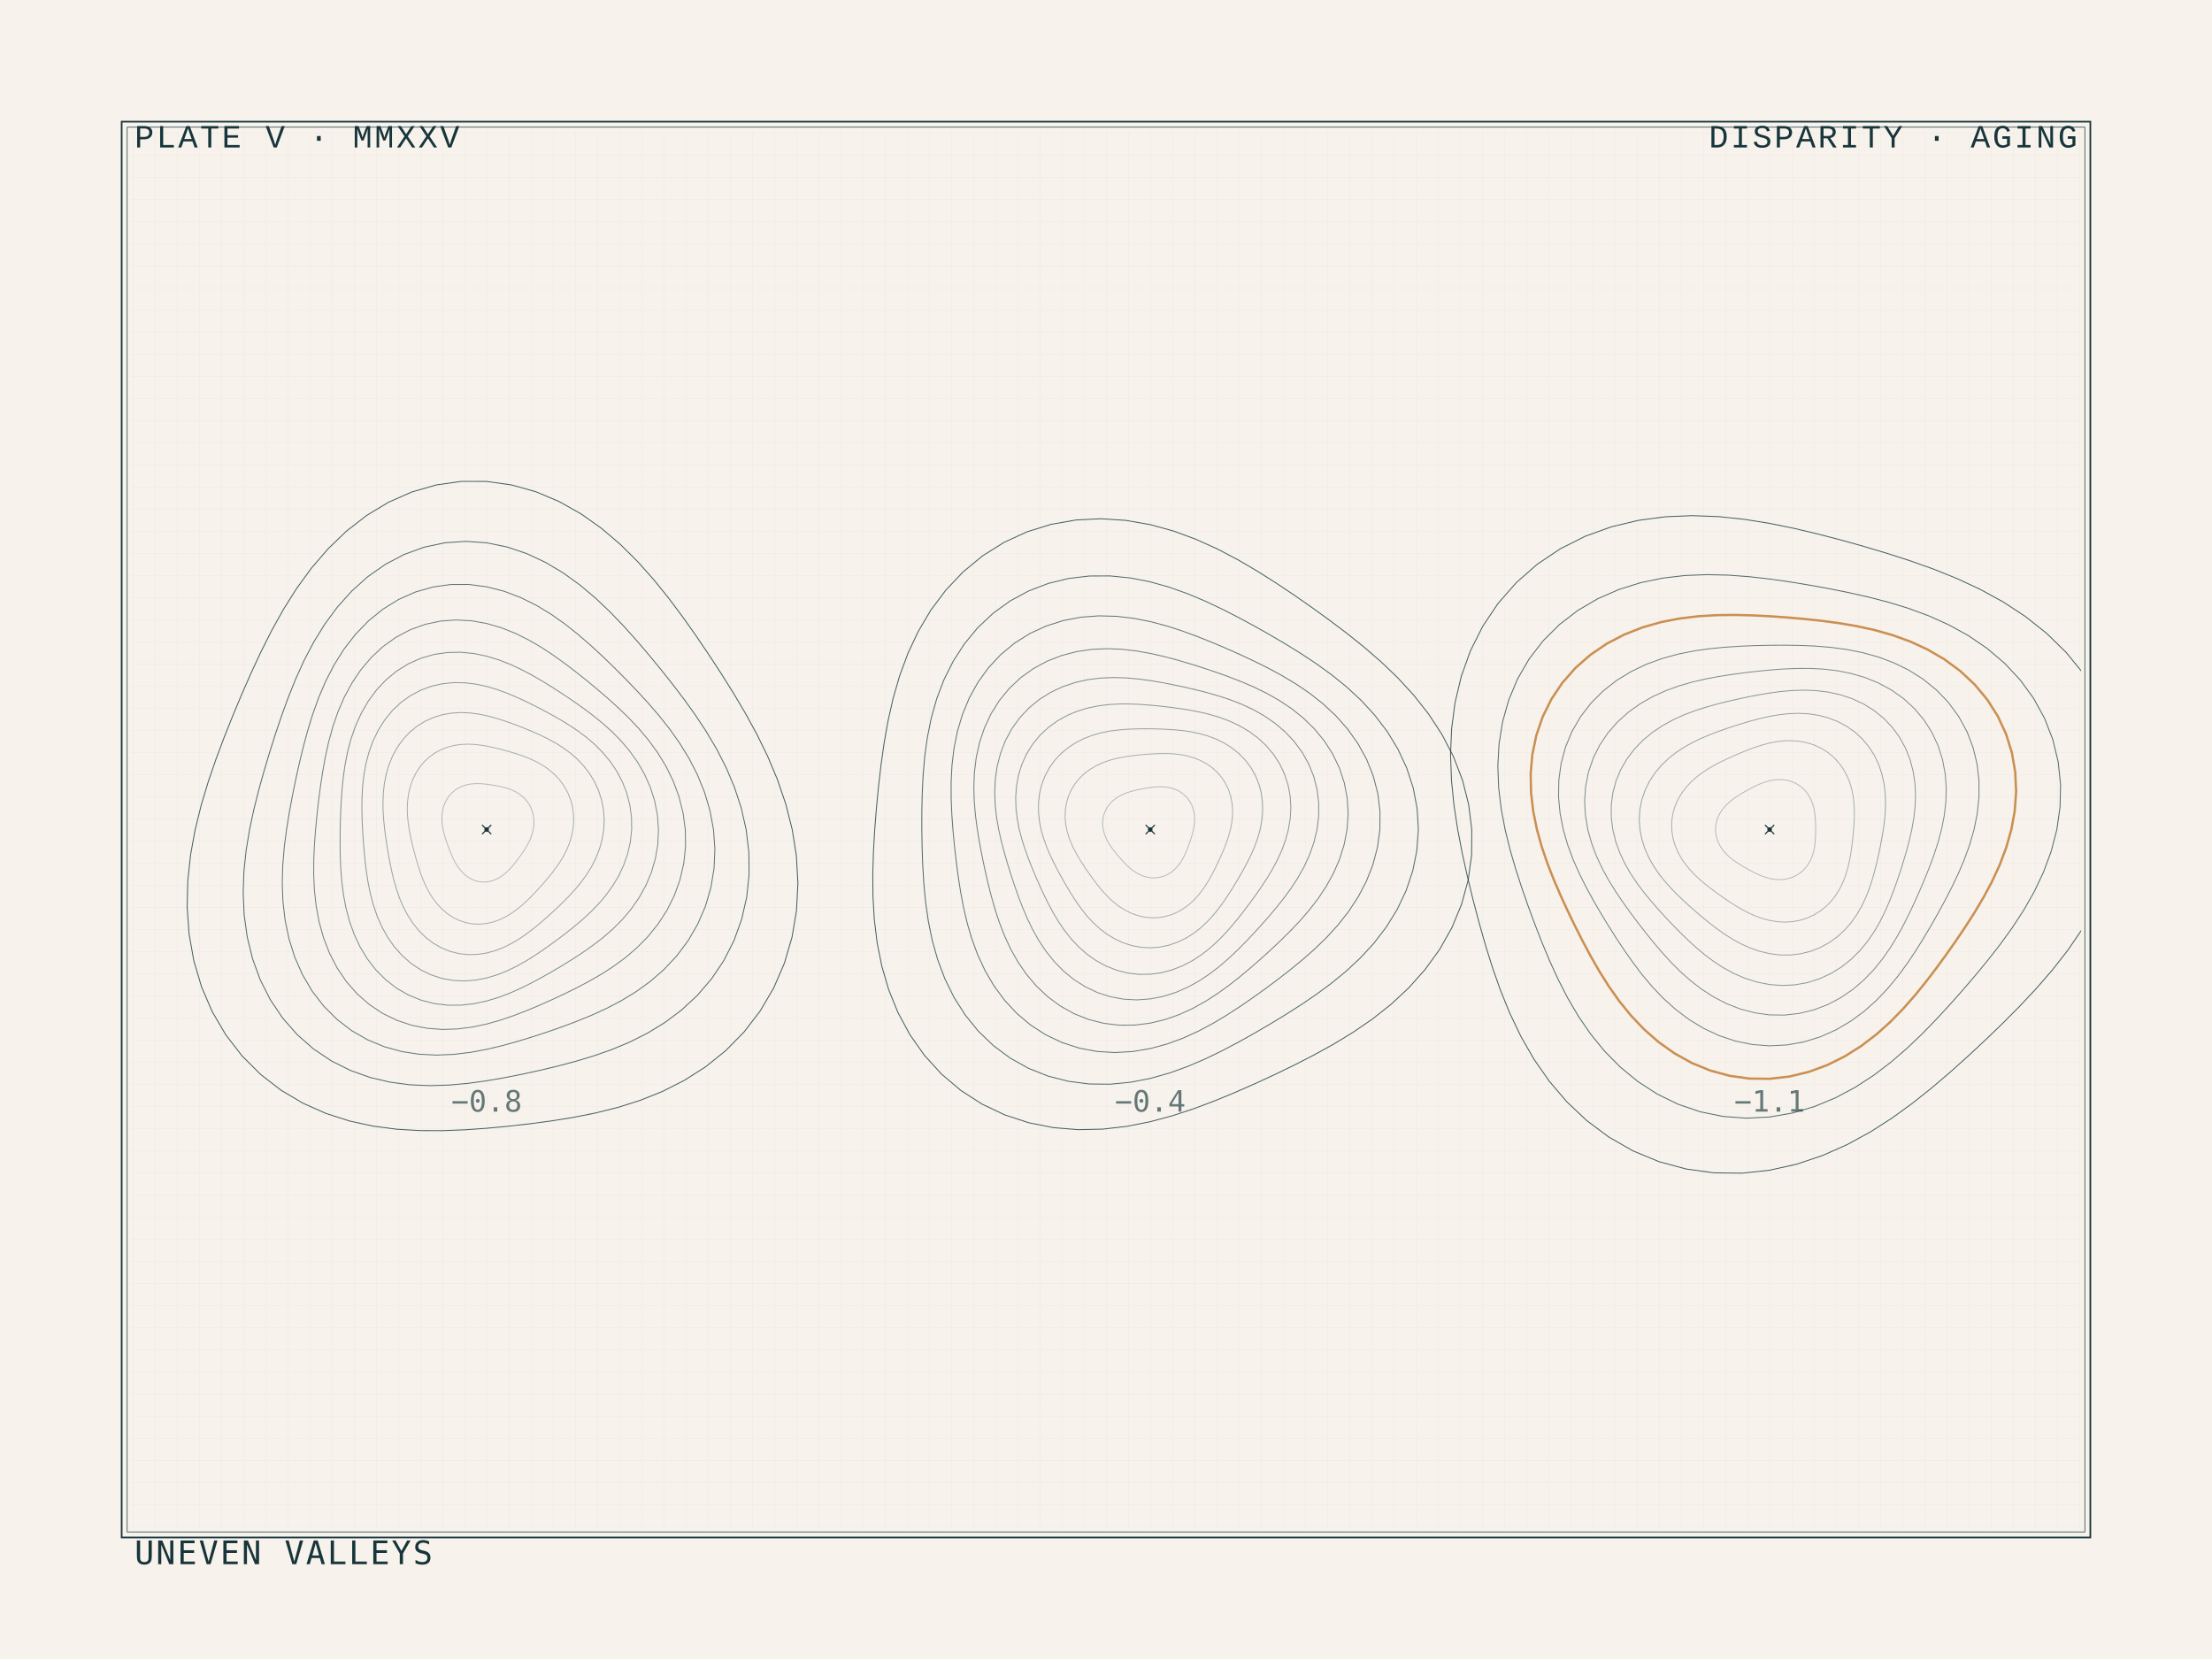
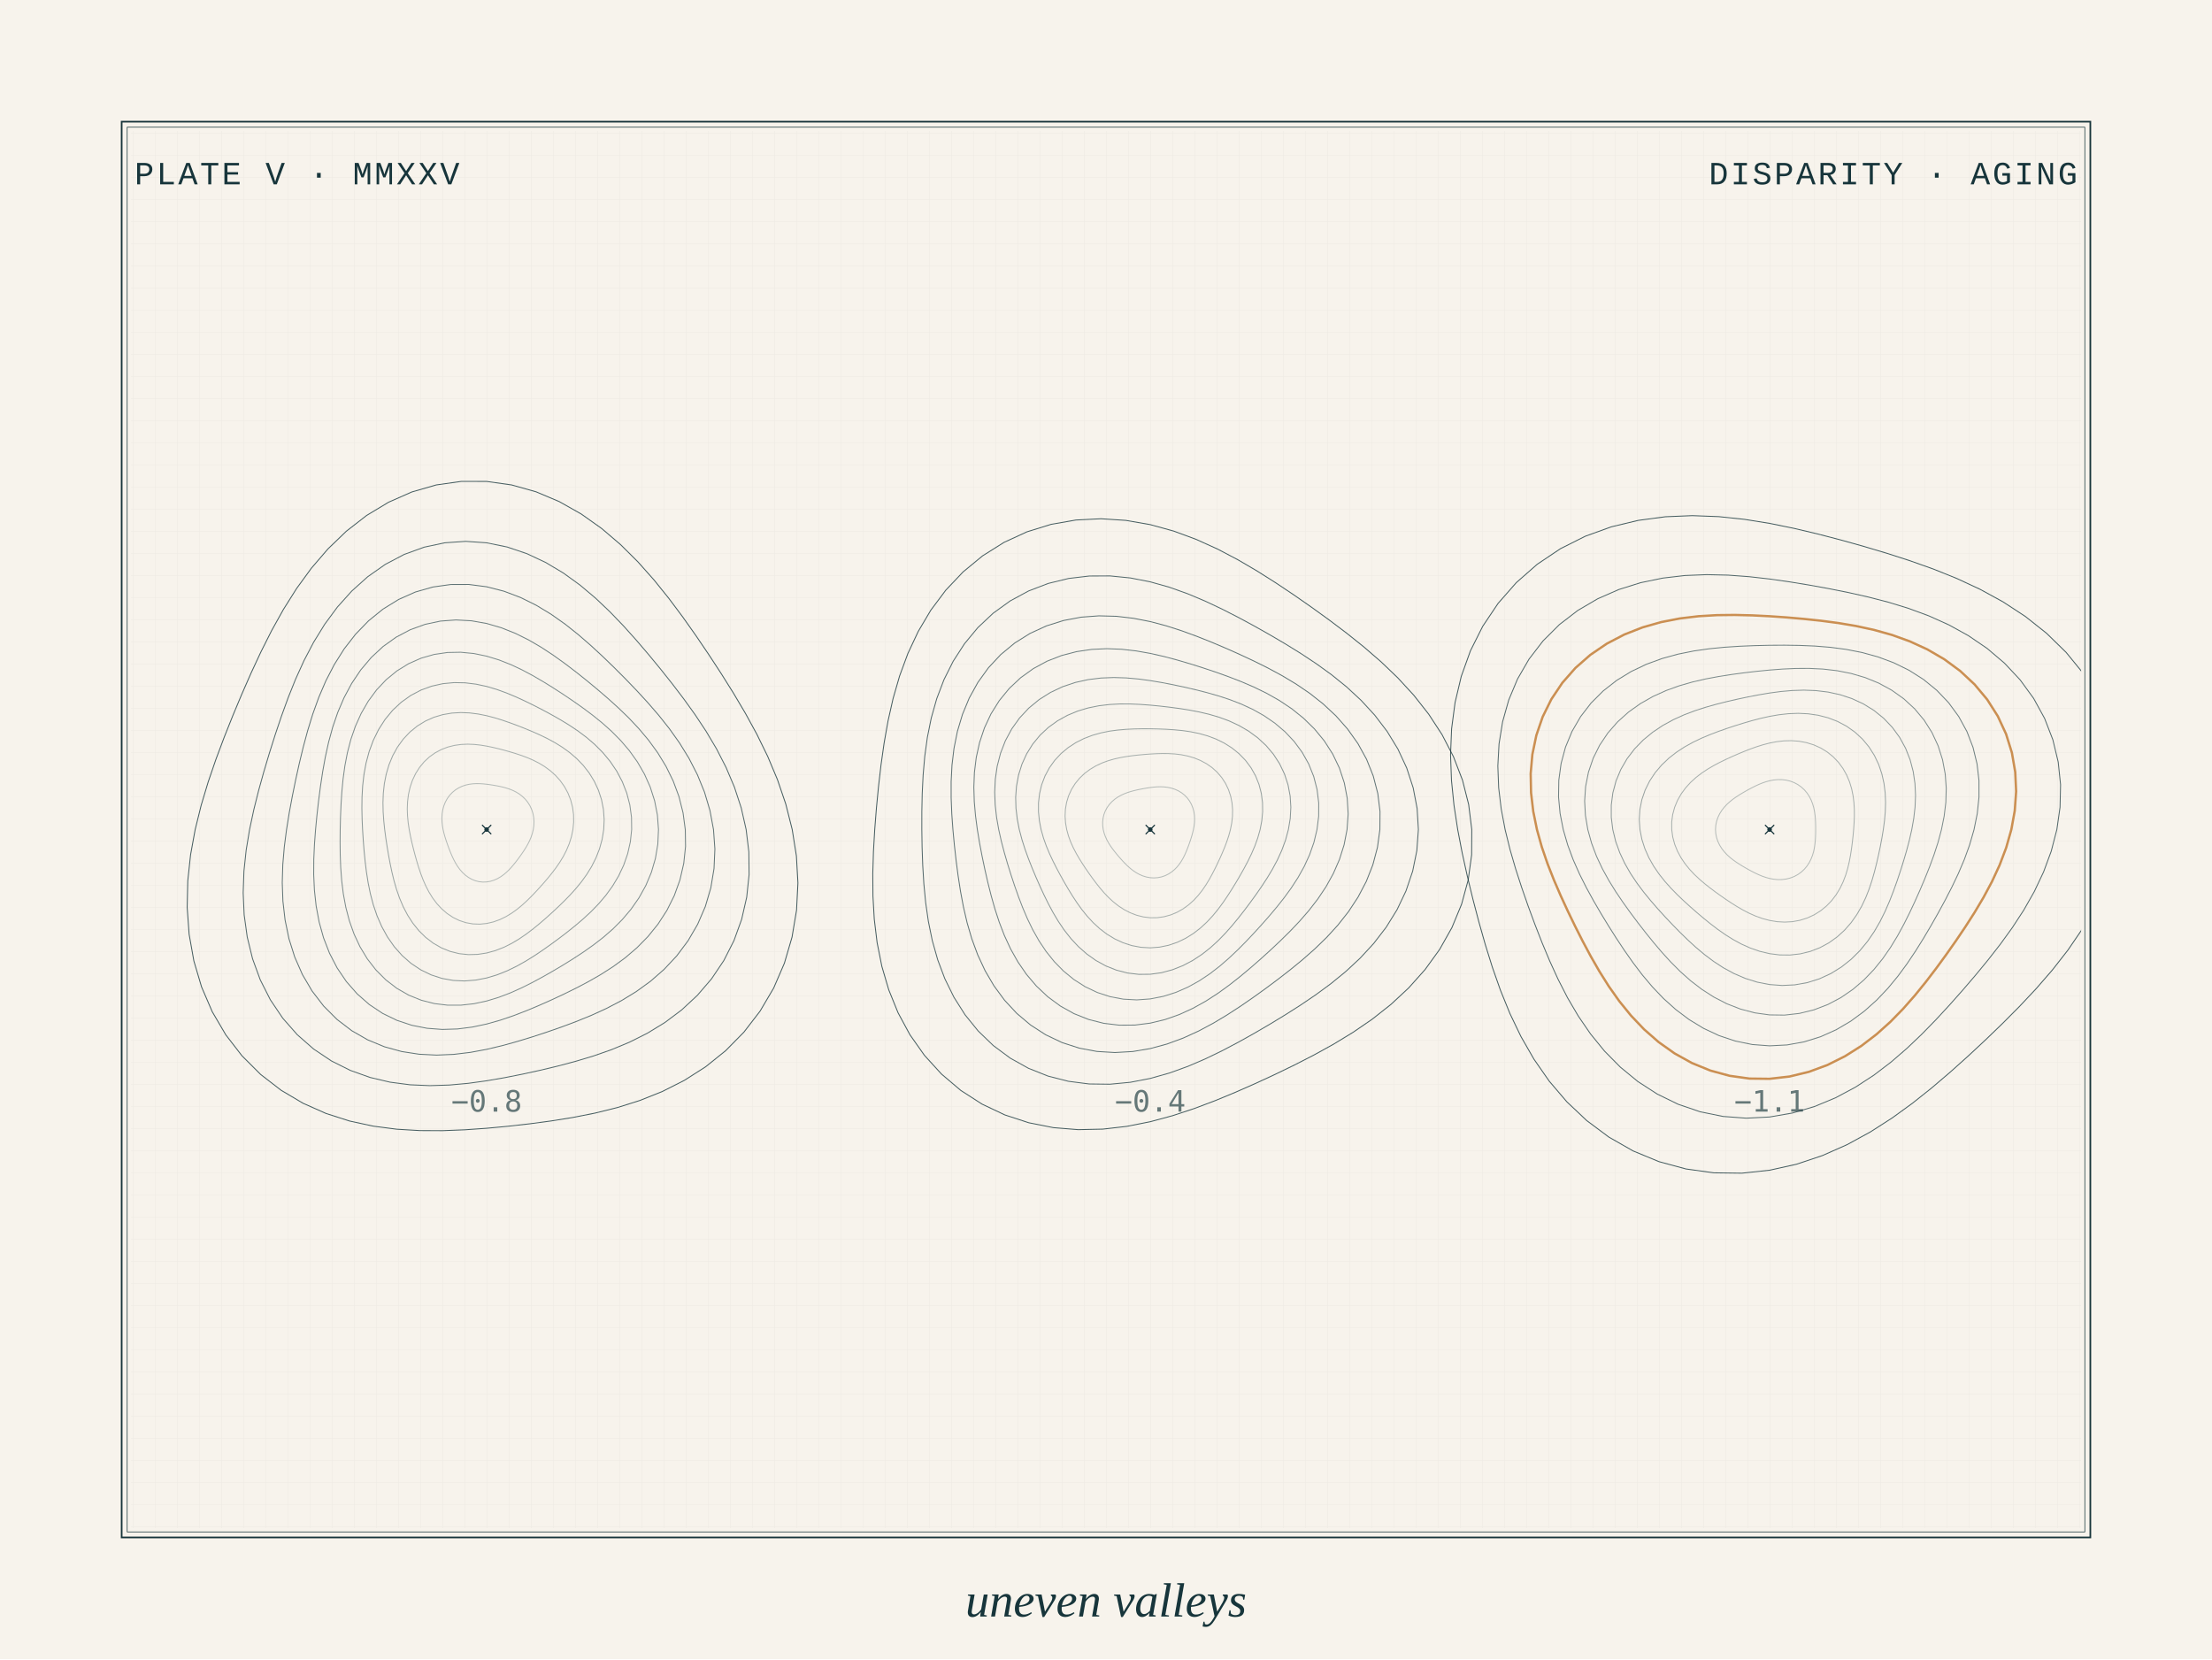
<svg xmlns="http://www.w3.org/2000/svg" viewBox="0 0 2400 1800" preserveAspectRatio="xMidYMid meet" style="background:#f7f3ec">
  <defs>
    <pattern id="ap-grid-p4" width="24" height="24" patternUnits="userSpaceOnUse">
      <path d="M24 0H0v24" fill="none" stroke="#17353b" stroke-width="0.63" opacity="0.07" />
    </pattern>
    <clipPath id="ap-clip-p4">
      <rect x="142" y="142" width="2116" height="1516" />
    </clipPath>
  </defs>
  <rect x="0" y="0" width="2400" height="1800" fill="#f7f3ec" />
  <rect x="132" y="132" width="2136" height="1536" fill="none" stroke="#17353b" stroke-width="1.8" />
  <rect x="138" y="138" width="2124" height="1524" fill="none" stroke="#17353b" stroke-width="0.72" />
  <rect x="142" y="142" width="2116" height="1516" fill="url(#ap-grid-p4)" />
  <g clip-path="url(#ap-clip-p4)">
    <polygon points="859.551,900 864.079,928.654 865.744,957.951 864.238,987.451 859.368,1016.64 851.075,1044.974 839.443,1071.912 824.693,1096.965 807.167,1119.729 787.297,1139.916 765.576,1157.373 742.512,1172.091 718.595,1184.193 694.26,1193.921 669.853,1201.602 645.616,1207.613 621.678,1212.337 598.056,1216.122 574.674,1219.245 551.384,1221.876 528,1224.067 504.336,1225.738 480.238,1226.684 455.622,1226.6 430.493,1225.102 404.969,1221.774 379.28,1216.203 353.763,1208.023 328.843,1196.958 305.008,1182.848 282.767,1165.669 262.618,1145.546 245.004,1122.743 230.282,1097.645 218.692,1070.734 210.34,1042.544 205.193,1013.627 203.085,984.506 203.733,955.639 206.767,927.388 211.764,900 218.289,873.594 225.933,848.17 234.35,823.626 243.286,799.782 252.598,776.418 262.261,753.316 272.365,730.292 283.097,707.24 294.717,684.154 307.521,661.148 321.808,638.462 337.836,616.45 355.792,595.565 375.764,576.322 397.719,559.263 421.501,544.915 446.833,533.744 473.338,526.116 500.559,522.271 528,522.299 555.161,526.132 581.575,533.555 606.845,544.221 630.67,557.681 652.866,573.424 673.369,590.922 692.23,609.667 709.603,629.216 725.712,649.219 740.821,669.444 755.199,689.784 769.074,710.253 782.611,730.972 795.874,752.137 808.817,773.989 821.275,796.768 832.974,820.681 843.545,845.858 852.557,872.328" fill="none" stroke="#17353b" stroke-width="0.99" opacity="0.789" />
    <polygon points="809.552,900 812.488,924.256 812.751,948.858 810.17,973.388 804.686,997.393 796.362,1020.422 785.371,1042.065 771.992,1061.978 756.579,1079.912 739.538,1095.726 721.292,1109.399 702.248,1121.02 682.768,1130.771 663.143,1138.911 643.578,1145.737 624.182,1151.553 604.971,1156.634 585.884,1161.197 566.797,1165.371 547.556,1169.186 528,1172.563 507.999,1175.322 487.474,1177.193 466.426,1177.846 444.945,1176.92 423.214,1174.057 401.509,1168.939 380.18,1161.322 359.627,1151.057 340.276,1138.113 322.54,1122.582 306.793,1104.673 293.337,1084.7 282.38,1063.059 274.021,1040.193 268.243,1016.561 264.918,992.604 263.825,968.708 264.666,945.184 267.103,922.244 270.785,900 275.382,878.462 280.617,857.553 286.289,837.135 292.289,817.031 298.606,797.064 305.327,777.087 312.618,757.015 320.708,736.843 329.857,716.667 340.326,696.687 352.347,677.198 366.089,658.577 381.638,641.256 398.983,625.689 418.005,612.318 438.483,601.537 460.112,593.659 482.516,588.893 505.285,587.321 528,588.899 550.27,593.457 571.756,600.715 592.199,610.309 611.433,621.823 629.391,634.822 646.104,648.891 661.685,663.667 676.307,678.863 690.177,694.292 703.505,709.869 716.474,725.614 729.208,741.631 741.754,758.095 754.066,775.215 765.998,793.203 777.316,812.242 787.705,832.454 796.8,853.878 804.209,876.45" fill="none" stroke="#17353b" stroke-width="0.99" opacity="0.728" />
    <polygon points="774.14,900 775.662,921.116 774.712,942.332 771.231,963.261 765.265,983.516 756.957,1002.74 746.539,1020.63 734.312,1036.964 720.622,1051.61 705.83,1064.538 690.285,1075.809 674.299,1085.569 658.124,1094.025 641.935,1101.419 625.829,1108 609.82,1113.993 593.855,1119.571 577.826,1124.837 561.598,1129.805 545.028,1134.398 528,1138.448 510.44,1141.717 492.341,1143.907 473.772,1144.697 454.887,1143.769 435.916,1140.836 417.154,1135.676 398.944,1128.151 381.648,1118.222 365.626,1105.959 351.2,1091.533 338.636,1075.21 328.12,1057.323 319.746,1038.253 313.507,1018.397 309.307,998.134 306.963,977.804 306.234,957.678 306.836,937.948 308.479,918.716 310.89,900 313.84,881.741 317.166,863.824 320.781,846.105 324.688,828.435 328.97,810.689 333.781,792.794 339.327,774.746 345.845,756.628 353.572,738.61 362.718,720.945 373.443,703.956 385.832,688.017 399.888,673.518 415.518,660.845 432.542,650.34 450.703,642.28 469.683,636.85 489.13,634.13 508.682,634.091 528,636.595 546.786,641.41 564.809,648.232 581.916,656.71 598.039,666.478 613.194,677.184 627.465,688.522 640.991,700.251 653.939,712.214 666.482,724.347 678.767,736.669 690.894,749.282 702.897,762.341 714.731,776.036 726.266,790.56 737.294,806.083 747.54,822.723 756.683,840.523 764.382,859.441 770.3,879.341" fill="none" stroke="#17353b" stroke-width="0.99" opacity="0.667" />
    <polygon points="743.524,900 743.801,918.399 741.868,936.696 737.757,954.555 731.586,971.662 723.552,987.75 713.909,1002.619 702.955,1016.147 690.998,1028.294 678.342,1039.104 665.253,1048.691 651.951,1057.222 638.587,1064.895 625.245,1071.914 611.938,1078.465 598.616,1084.688 585.184,1090.662 571.522,1096.391 557.503,1101.8 543.019,1106.737 528,1110.984 512.433,1114.278 496.372,1116.329 479.943,1116.853 463.338,1115.593 446.81,1112.345 430.651,1106.98 415.175,1099.457 400.692,1089.826 387.487,1078.23 375.792,1064.892 365.775,1050.1 357.524,1034.18 351.044,1017.475 346.26,1000.318 343.023,983.005 341.134,965.776 340.359,948.803 340.454,932.18 341.193,915.927 342.386,900 343.899,884.304 345.668,868.715 347.702,853.107 350.081,837.373 352.949,821.449 356.493,805.331 360.929,789.087 366.471,772.863 373.314,756.876 381.606,741.406 391.433,726.775 402.804,713.323 415.651,701.386 429.825,691.264 445.107,683.201 461.226,677.365 477.879,673.832 494.752,672.584 511.546,673.511 528,676.418 543.906,681.051 559.124,687.114 573.587,694.294 587.297,702.296 600.318,710.858 612.763,719.779 624.769,728.928 636.475,738.255 648.005,747.783 659.439,757.608 670.802,767.872 682.051,778.748 693.071,790.415 703.676,803.029 713.626,816.704 722.639,831.488 730.413,847.355 736.653,864.199 741.095,881.832" fill="none" stroke="#17353b" stroke-width="0.99" opacity="0.606" />
    <polygon points="714.455,900 713.728,915.835 711.114,931.419 706.71,946.48 700.679,960.782 693.237,974.147 684.636,986.461 675.139,997.681 665.005,1007.835 654.462,1017.01 643.699,1025.341 632.845,1032.988 621.971,1040.118 611.085,1046.882 600.145,1053.392 589.065,1059.71 577.737,1065.832 566.048,1071.687 553.898,1077.137 541.221,1081.988 528,1086.007 514.274,1088.937 500.145,1090.524 485.774,1090.541 471.373,1088.804 457.191,1085.193 443.498,1079.666 430.56,1072.259 418.623,1063.089 407.894,1052.345 398.521,1040.268 390.588,1027.141 384.106,1013.257 379.017,998.905 375.205,984.34 372.506,969.775 370.727,955.36 369.667,941.18 369.138,927.258 368.987,913.558 369.104,900 369.441,886.481 370.015,872.892 370.901,859.141 372.23,845.17 374.174,830.974 376.925,816.609 380.679,802.198 385.609,787.926 391.855,774.031 399.499,760.79 408.557,748.497 418.978,737.44 430.64,727.883 443.359,720.039 456.905,714.058 471.018,710.013 485.427,707.894 499.873,707.612 514.125,709.011 528,711.876 541.37,715.959 554.17,721 566.395,726.747 578.092,732.984 589.351,739.541 600.284,746.313 611.005,753.26 621.616,760.411 632.182,767.853 642.722,775.718 653.195,784.162 663.501,793.349 673.478,803.422 682.916,814.489 691.569,826.601 699.175,839.747 705.476,853.841 710.238,868.731 713.273,884.204" fill="none" stroke="#17353b" stroke-width="0.99" opacity="0.544" />
    <polygon points="685.354,900 683.938,913.295 681.003,926.253 676.681,938.67 671.153,950.389 664.625,961.308 657.32,971.383 649.453,980.629 641.216,989.111 632.766,996.935 624.211,1004.229 615.609,1011.125 606.966,1017.745 598.242,1024.177 589.363,1030.467 580.232,1036.608 570.749,1042.533 560.825,1048.121 550.399,1053.204 539.448,1057.578 528,1061.021 516.136,1063.313 503.986,1064.254 491.726,1063.683 479.564,1061.493 467.726,1057.641 456.438,1052.153 445.91,1045.122 436.319,1036.704 427.795,1027.102 420.416,1016.55 414.197,1005.297 409.097,993.587 405.025,981.639 401.85,969.633 399.417,957.699 397.563,945.913 396.137,934.296 395.015,922.818 394.111,911.415 393.392,900 392.876,888.479 392.635,876.774 392.786,864.833 393.48,852.649 394.887,840.268 397.18,827.789 400.514,815.366 405.014,803.199 410.756,791.52 417.762,780.576 425.995,770.614 435.355,761.858 445.692,754.493 456.815,748.648 468.503,744.392 480.528,741.721 492.668,740.568 504.726,740.806 516.541,742.26 528,744.728 539.043,747.995 549.659,751.855 559.883,756.129 569.785,760.681 579.455,765.425 588.986,770.334 598.46,775.439 607.93,780.818 617.41,786.591 626.864,792.897 636.207,799.881 645.3,807.675 653.964,816.377 661.991,826.039 669.155,836.659 675.236,848.174 680.033,860.459 683.382,873.339 685.173,886.599" fill="none" stroke="#17353b" stroke-width="0.99" opacity="0.483" />
    <polygon points="655.027,900 653.292,910.682 650.427,921.006 646.575,930.84 641.9,940.092 636.581,948.724 630.791,956.739 624.684,964.185 618.385,971.141 611.981,977.704 605.517,983.977 598.996,990.053 592.383,996 585.613,1001.851 578.605,1007.595 571.273,1013.175 563.538,1018.489 555.346,1023.397 546.674,1027.727 537.538,1031.297 528,1033.922 518.161,1035.434 508.161,1035.699 498.166,1034.624 488.359,1032.169 478.925,1028.35 470.036,1023.24 461.839,1016.962 454.443,1009.679 447.917,1001.579 442.278,992.866 437.499,983.736 433.513,974.37 430.219,964.914 427.497,955.477 425.221,946.12 423.274,936.863 421.559,927.684 420.015,918.528 418.616,909.326 417.384,900 416.382,890.483 415.711,880.733 415.498,870.74 415.889,860.537 417.028,850.204 419.05,839.861 422.06,829.67 426.128,819.818 431.276,810.506 437.479,801.935 444.66,794.289 452.7,787.722 461.445,782.342 470.718,778.209 480.331,775.326 490.103,773.644 499.87,773.064 509.498,773.451 518.893,774.645 528,776.476 536.806,778.782 545.336,781.423 553.642,784.291 561.795,787.323 569.867,790.501 577.924,793.854 586.007,797.454 594.126,801.401 602.253,805.816 610.316,810.824 618.204,816.539 625.769,823.047 632.842,830.399 639.237,838.599 644.774,847.6 649.285,857.308 652.636,867.584 654.731,878.255 655.526,889.127" fill="none" stroke="#17353b" stroke-width="0.99" opacity="0.422" />
    <polygon points="621.616,900 619.976,907.842 617.598,915.373 614.603,922.524 611.121,929.258 607.281,935.576 603.194,941.506 598.954,947.104 594.623,952.438 590.233,957.581 585.784,962.599 581.246,967.539 576.571,972.423 571.692,977.24 566.542,981.947 561.059,986.463 555.198,990.681 548.936,994.473 542.283,997.697 535.28,1000.214 528,1001.894 520.544,1002.634 513.035,1002.36 505.608,1001.04 498.403,998.682 491.547,995.339 485.154,991.098 479.308,986.079 474.064,980.424 469.438,974.281 465.417,967.798 461.953,961.11 458.977,954.327 456.404,947.53 454.144,940.768 452.113,934.053 450.244,927.37 448.495,920.678 446.85,913.924 445.329,907.049 443.983,900 442.89,892.744 442.151,885.27 441.877,877.601 442.182,869.792 443.169,861.934 444.922,854.142 447.497,846.556 450.915,839.327 455.159,832.604 460.178,826.526 465.883,821.209 472.16,816.738 478.879,813.161 485.898,810.484 493.082,808.675 500.306,807.664 507.469,807.354 514.495,807.63 521.343,808.371 528,809.458 534.481,810.791 540.823,812.293 547.076,813.921 553.294,815.665 559.525,817.551 565.798,819.636 572.121,822 578.474,824.739 584.802,827.951 591.023,831.725 597.027,836.133 602.686,841.216 607.861,846.983 612.416,853.403 616.225,860.411 619.184,867.904 621.22,875.755 622.296,883.82 622.415,891.95" fill="none" stroke="#17353b" stroke-width="0.99" opacity="0.361" />
    <polygon points="578.592,900 577.567,904.226 576.203,908.271 574.57,912.112 572.738,915.748 570.767,919.191 568.707,922.47 566.592,925.62 564.436,928.679 562.24,931.681 559.986,934.652 557.644,937.601 555.177,940.523 552.544,943.39 549.71,946.16 546.648,948.771 543.342,951.151 539.795,953.222 536.027,954.905 532.077,956.127 528,956.829 523.861,956.97 519.735,956.53 515.698,955.51 511.822,953.939 508.17,951.864 504.79,949.349 501.713,946.471 498.953,943.311 496.504,939.951 494.341,936.464 492.431,932.911 490.727,929.337 489.185,925.768 487.759,922.212 486.415,918.66 485.132,915.089 483.903,911.469 482.741,907.766 481.676,903.95 480.753,900 480.029,895.91 479.568,891.69 479.434,887.369 479.687,882.994 480.375,878.629 481.532,874.35 483.17,870.239 485.283,866.378 487.843,862.844 490.803,859.703 494.102,857.004 497.668,854.773 501.423,853.017 505.292,851.72 509.206,850.846 513.107,850.346 516.954,850.158 520.722,850.217 524.401,850.461 528,850.837 531.538,851.304 535.041,851.842 538.538,852.446 542.056,853.134 545.611,853.94 549.208,854.909 552.834,856.097 556.462,857.561 560.045,859.353 563.524,861.515 566.828,864.074 569.881,867.036 572.607,870.387 574.935,874.093 576.807,878.099 578.183,882.336 579.039,886.725 579.376,891.185 579.214,895.634" fill="none" stroke="#17353b" stroke-width="0.99" opacity="0.3" />
    <circle cx="528" cy="900" r="2.5" fill="#17353b" />
    <polygon points="1596.86,900 1596.71,927.444 1592.986,954.64 1585.782,981.094 1575.331,1006.356 1561.982,1030.056 1546.171,1051.926 1528.386,1071.821 1509.126,1089.719 1488.865,1105.718 1468.009,1120.009 1446.878,1132.857 1425.682,1144.558 1404.513,1155.406 1383.357,1165.653 1362.106,1175.477 1340.588,1184.956 1318.596,1194.052 1295.929,1202.61 1272.426,1210.365 1248,1216.962 1222.659,1221.986 1196.525,1225.001 1169.834,1225.586 1142.929,1223.376 1116.239,1218.099 1090.252,1209.597 1065.477,1197.851 1042.404,1182.978 1021.471,1165.232 1003.024,1144.976 987.296,1122.662 974.39,1098.789 964.274,1073.868 956.789,1048.379 951.673,1022.743 948.583,997.286 947.139,972.23 946.958,947.68 947.695,923.635 949.074,900 950.921,876.619 953.174,853.304 955.894,829.871 959.249,806.179 963.505,782.158 968.989,757.837 976.057,733.353 985.056,708.96 996.284,685.014 1009.955,661.955 1026.175,640.276 1044.922,620.487 1066.045,603.077 1089.268,588.471 1114.209,577 1140.411,568.874 1167.373,564.164 1194.593,562.799 1221.602,564.576 1248,569.175 1273.484,576.197 1297.861,585.19 1321.056,595.698 1343.106,607.295 1364.136,619.622 1384.341,632.415 1403.945,645.522 1423.164,658.908 1442.174,672.651 1461.078,686.922 1479.877,701.959 1498.46,718.03 1516.602,735.4 1533.971,754.29 1550.149,774.846 1564.665,797.109 1577.028,821.007 1586.77,846.344 1593.484,872.81" fill="none" stroke="#17353b" stroke-width="0.99" opacity="0.789" />
    <polygon points="1538.925,900 1537.288,922.767 1532.742,945.099 1525.471,966.615 1515.757,986.999 1503.957,1006.021 1490.471,1023.545 1475.711,1039.542 1460.066,1054.075 1443.874,1067.292 1427.397,1079.397 1410.808,1090.624 1394.183,1101.204 1377.506,1111.334 1360.683,1121.153 1343.565,1130.713 1325.973,1139.976 1307.732,1148.802 1288.699,1156.961 1268.789,1164.15 1248,1170.013 1226.422,1174.176 1204.242,1176.28 1181.736,1176.009 1159.256,1173.125 1137.203,1167.487 1115.999,1159.067 1096.053,1147.955 1077.733,1134.353 1061.335,1118.557 1047.061,1100.939 1035.009,1081.912 1025.163,1061.9 1017.407,1041.308 1011.534,1020.485 1007.275,999.711 1004.327,979.174 1002.385,958.967 1001.173,939.094 1000.475,919.481 1000.158,900 1000.182,880.496 1000.608,860.817 1001.59,840.842 1003.359,820.511 1006.201,799.844 1010.426,778.95 1016.337,758.037 1024.195,737.396 1034.193,717.391 1046.432,698.432 1060.907,680.943 1077.504,665.333 1096.001,651.96 1116.088,641.108 1137.388,632.958 1159.485,627.579 1181.959,624.922 1204.417,624.828 1226.518,627.044 1248,631.246 1268.693,637.07 1288.523,644.146 1307.509,652.129 1325.744,660.727 1343.38,669.732 1360.594,679.023 1377.558,688.581 1394.412,698.481 1411.236,708.876 1428.027,719.973 1444.69,732.011 1461.034,745.221 1476.781,759.803 1491.579,775.89 1505.031,793.534 1516.725,812.686 1526.265,833.194 1533.306,854.812 1537.581,877.209" fill="none" stroke="#17353b" stroke-width="0.99" opacity="0.728" />
    <polygon points="1497.16,900 1494.514,919.401 1489.518,938.253 1482.407,956.276 1473.481,973.263 1463.08,989.089 1451.551,1003.715 1439.227,1017.184 1426.395,1029.612 1413.278,1041.161 1400.021,1052.021 1386.686,1062.38 1373.255,1072.399 1359.644,1082.187 1345.718,1091.783 1331.317,1101.144 1316.28,1110.145 1300.477,1118.581 1283.824,1126.182 1266.309,1132.637 1248,1137.615 1229.049,1140.799 1209.686,1141.908 1190.206,1140.728 1170.952,1137.129 1152.284,1131.078 1134.556,1122.645 1118.088,1111.997 1103.14,1099.382 1089.895,1085.117 1078.444,1069.556 1068.788,1053.061 1060.837,1035.982 1054.426,1018.622 1049.337,1001.224 1045.319,983.953 1042.123,966.893 1039.523,950.051 1037.345,933.365 1035.481,916.726 1033.91,900 1032.693,883.055 1031.972,865.785 1031.957,848.133 1032.905,830.111 1035.093,811.811 1038.793,793.404 1044.242,775.137 1051.619,757.321 1061.02,740.304 1072.454,724.454 1085.829,710.122 1100.964,697.622 1117.597,687.202 1135.407,679.025 1154.039,673.158 1173.128,669.569 1192.333,668.131 1211.356,668.636 1229.963,670.816 1248,674.366 1265.395,678.977 1282.154,684.362 1298.35,690.278 1314.104,696.552 1329.562,703.092 1344.867,709.887 1360.135,717.012 1375.431,724.606 1390.751,732.86 1406.011,741.989 1421.046,752.205 1435.614,763.691 1449.412,776.575 1462.095,790.913 1473.306,806.675 1482.7,823.741 1489.973,841.907 1494.891,860.896 1497.303,880.379" fill="none" stroke="#17353b" stroke-width="0.99" opacity="0.667" />
    <polygon points="1461.542,900 1458.328,916.553 1453.282,932.513 1446.656,947.693 1438.739,961.975 1429.828,975.316 1420.206,987.744 1410.119,999.347 1399.755,1010.256 1389.237,1020.628 1378.616,1030.616 1367.871,1040.351 1356.924,1049.921 1345.653,1059.354 1333.91,1068.608 1321.551,1077.567 1308.451,1086.05 1294.531,1093.817 1279.771,1100.593 1264.219,1106.085 1248,1110.012 1231.306,1112.123 1214.387,1112.227 1197.535,1110.202 1181.062,1106.013 1165.276,1099.713 1150.456,1091.441 1136.833,1081.408 1124.572,1069.884 1113.762,1057.173 1104.411,1043.589 1096.454,1029.432 1089.759,1014.969 1084.146,1000.41 1079.41,985.901 1075.345,971.516 1071.765,957.262 1068.528,943.087 1065.551,928.897 1062.822,914.574 1060.404,900 1058.427,885.08 1057.083,869.762 1056.602,854.049 1057.234,838.016 1059.225,821.807 1062.79,805.631 1068.093,789.753 1075.228,774.474 1084.21,760.11 1094.969,746.969 1107.353,735.324 1121.141,725.394 1136.059,717.328 1151.797,711.191 1168.042,706.964 1184.493,704.545 1200.888,703.762 1217.019,704.393 1232.746,706.184 1248,708.874 1262.778,712.222 1277.138,716.027 1291.179,720.147 1305.021,724.508 1318.785,729.11 1332.569,734.024 1346.427,739.382 1360.355,745.357 1374.28,752.145 1388.059,759.941 1401.482,768.914 1414.286,779.186 1426.172,790.816 1436.826,803.788 1445.948,818.007 1453.27,833.304 1458.582,849.444 1461.75,866.145 1462.724,883.101" fill="none" stroke="#17353b" stroke-width="0.99" opacity="0.606" />
    <polygon points="1428.943,900 1425.582,913.976 1420.863,927.379 1415.029,940.1 1408.331,952.095 1401.008,963.378 1393.268,974.018 1385.27,984.119 1377.116,993.808 1368.844,1003.21 1360.433,1012.433 1351.81,1021.546 1342.865,1030.57 1333.463,1039.463 1323.472,1048.122 1312.778,1056.388 1301.303,1064.05 1289.021,1070.867 1275.968,1076.582 1262.241,1080.948 1248,1083.743 1233.456,1084.796 1218.858,1083.996 1204.472,1081.308 1190.563,1076.772 1177.376,1070.501 1165.114,1062.673 1153.925,1053.517 1143.892,1043.292 1135.034,1032.267 1127.3,1020.7 1120.587,1008.821 1114.751,996.811 1109.624,984.797 1105.037,972.844 1100.838,960.957 1096.912,949.091 1093.197,937.165 1089.688,925.074 1086.446,912.715 1083.592,900 1081.295,886.88 1079.763,873.354 1079.219,859.479 1079.882,845.375 1081.945,831.218 1085.558,817.232 1090.81,803.674 1097.72,790.815 1106.236,778.922 1116.233,768.233 1127.523,758.939 1139.872,751.175 1153.017,745.002 1166.686,740.412 1180.618,737.325 1194.584,735.601 1208.401,735.057 1221.943,735.483 1235.145,736.661 1248,738.391 1260.552,740.509 1272.883,742.897 1285.092,745.499 1297.283,748.323 1309.536,751.438 1321.9,754.963 1334.37,759.057 1346.885,763.897 1359.321,769.659 1371.5,776.5 1383.194,784.533 1394.146,793.819 1404.084,804.351 1412.747,816.057 1419.901,828.796 1425.361,842.372 1429.006,856.544 1430.788,871.049 1430.733,885.619" fill="none" stroke="#17353b" stroke-width="0.99" opacity="0.544" />
    <polygon points="1397.893,900 1394.763,911.55 1390.693,922.6 1385.891,933.105 1380.557,943.07 1374.86,952.547 1368.932,961.618 1362.854,970.383 1356.657,978.944 1350.316,987.386 1343.766,995.766 1336.907,1004.097 1329.62,1012.34 1321.786,1020.408 1313.301,1028.161 1304.093,1035.42 1294.131,1041.978 1283.439,1047.613 1272.092,1052.113 1260.221,1055.287 1248,1056.985 1235.635,1057.108 1223.352,1055.622 1211.375,1052.554 1199.913,1047.998 1189.141,1042.099 1179.19,1035.047 1170.138,1027.059 1162.006,1018.36 1154.76,1009.17 1148.321,999.679 1142.575,990.041 1137.387,980.365 1132.622,970.704 1128.159,961.062 1123.906,951.401 1119.817,941.649 1115.894,931.716 1112.193,921.51 1108.822,910.954 1105.931,900 1103.7,888.643 1102.325,876.927 1101.996,864.948 1102.884,852.849 1105.122,840.818 1108.791,829.07 1113.916,817.833 1120.454,807.333 1128.306,797.772 1137.318,789.318 1147.292,782.087 1158.009,776.138 1169.236,771.469 1180.753,768.021 1192.364,765.682 1203.91,764.305 1215.282,763.718 1226.419,763.746 1237.314,764.225 1248,765.023 1258.542,766.046 1269.025,767.254 1279.532,768.659 1290.134,770.325 1300.87,772.361 1311.738,774.906 1322.688,778.12 1333.617,782.158 1344.375,787.16 1354.77,793.23 1364.585,800.427 1373.59,808.754 1381.561,818.154 1388.299,828.514 1393.645,839.672 1397.49,851.428 1399.789,863.559 1400.561,875.837 1399.884,888.046" fill="none" stroke="#17353b" stroke-width="0.99" opacity="0.483" />
    <polygon points="1367.216,900 1364.628,909.179 1361.447,917.968 1357.833,926.368 1353.919,934.415 1349.81,942.171 1345.567,949.713 1341.212,957.121 1336.722,964.46 1332.038,971.775 1327.073,979.073 1321.726,986.323 1315.895,993.45 1309.489,1000.34 1302.441,1006.846 1294.722,1012.797 1286.344,1018.011 1277.364,1022.311 1267.883,1025.539 1258.04,1027.569 1248,1028.319 1237.946,1027.753 1228.06,1025.894 1218.516,1022.81 1209.458,1018.619 1200.998,1013.472 1193.205,1007.542 1186.1,1001.012 1179.663,994.058 1173.836,986.835 1168.532,979.468 1163.648,972.043 1159.08,964.604 1154.735,957.153 1150.543,949.657 1146.47,942.055 1142.523,934.272 1138.752,926.228 1135.248,917.858 1132.139,909.118 1129.574,900 1127.718,890.534 1126.731,880.793 1126.756,870.892 1127.908,860.98 1130.257,851.229 1133.827,841.826 1138.589,832.953 1144.465,824.778 1151.333,817.439 1159.034,811.034 1167.39,805.618 1176.213,801.193 1185.321,797.717 1194.554,795.106 1203.78,793.244 1212.909,792 1221.888,791.235 1230.708,790.823 1239.395,790.66 1248,790.676 1256.591,790.844 1265.236,791.177 1273.992,791.734 1282.894,792.608 1291.94,793.919 1301.092,795.801 1310.267,798.389 1319.345,801.801 1328.172,806.131 1336.57,811.43 1344.353,817.707 1351.337,824.921 1357.358,832.985 1362.284,841.77 1366.023,851.113 1368.534,860.836 1369.828,870.752 1369.965,880.683 1369.048,890.473" fill="none" stroke="#17353b" stroke-width="0.99" opacity="0.422" />
    <polygon points="1335.001,900 1333.184,906.704 1331.045,913.153 1328.682,919.37 1326.169,925.399 1323.551,931.294 1320.838,937.113 1318.011,942.903 1315.023,948.695 1311.804,954.494 1308.276,960.276 1304.356,965.985 1299.972,971.534 1295.071,976.813 1289.624,981.692 1283.637,986.035 1277.148,989.707 1270.229,992.589 1262.98,994.583 1255.526,995.625 1248,995.686 1240.541,994.779 1233.277,992.955 1226.322,990.295 1219.76,986.913 1213.647,982.935 1208.004,978.496 1202.821,973.726 1198.058,968.74 1193.655,963.63 1189.54,958.46 1185.638,953.262 1181.885,948.035 1178.232,942.754 1174.656,937.371 1171.165,931.826 1167.801,926.058 1164.633,920.015 1161.759,913.659 1159.296,906.981 1157.367,900 1156.098,892.767 1155.599,885.365 1155.957,877.902 1157.23,870.507 1159.439,863.317 1162.565,856.469 1166.554,850.09 1171.314,844.284 1176.731,839.13 1182.67,834.67 1188.992,830.911 1195.562,827.825 1202.258,825.355 1208.98,823.419 1215.659,821.922 1222.256,820.767 1228.761,819.863 1235.192,819.136 1241.589,818.539 1248,818.053 1254.478,817.693 1261.065,817.508 1267.79,817.57 1274.652,817.973 1281.625,818.823 1288.648,820.223 1295.634,822.268 1302.468,825.031 1309.018,828.557 1315.146,832.854 1320.712,837.898 1325.594,843.625 1329.689,849.941 1332.929,856.727 1335.278,863.848 1336.74,871.167 1337.358,878.547 1337.206,885.871 1336.382,893.044" fill="none" stroke="#17353b" stroke-width="0.99" opacity="0.361" />
    <polygon points="1294.846,900 1293.986,903.619 1293.004,907.128 1291.939,910.549 1290.812,913.911 1289.63,917.244 1288.378,920.574 1287.028,923.917 1285.541,927.275 1283.871,930.637 1281.969,933.969 1279.793,937.225 1277.311,940.343 1274.505,943.251 1271.375,945.875 1267.94,948.139 1264.238,949.976 1260.324,951.332 1256.263,952.168 1252.129,952.469 1248,952.239 1243.947,951.504 1240.032,950.309 1236.305,948.713 1232.798,946.785 1229.526,944.6 1226.485,942.226 1223.656,939.726 1221.008,937.152 1218.504,934.536 1216.105,931.895 1213.777,929.229 1211.495,926.522 1209.249,923.747 1207.044,920.868 1204.904,917.851 1202.869,914.664 1200.995,911.285 1199.346,907.706 1197.993,903.936 1197.007,900 1196.449,895.943 1196.369,891.823 1196.803,887.709 1197.762,883.677 1199.238,879.802 1201.202,876.155 1203.607,872.796 1206.388,869.767 1209.473,867.095 1212.786,864.786 1216.251,862.827 1219.802,861.189 1223.384,859.83 1226.956,858.7 1230.498,857.747 1234.004,856.925 1237.483,856.196 1240.957,855.533 1244.453,854.931 1248,854.399 1251.623,853.966 1255.337,853.674 1259.145,853.577 1263.033,853.735 1266.968,854.208 1270.903,855.05 1274.777,856.304 1278.516,857.998 1282.045,860.138 1285.288,862.712 1288.175,865.688 1290.649,869.014 1292.671,872.626 1294.22,876.45 1295.296,880.409 1295.92,884.43 1296.131,888.445 1295.981,892.401 1295.531,896.259" fill="none" stroke="#17353b" stroke-width="0.99" opacity="0.3" />
    <circle cx="1248" cy="900" r="2.5" fill="#17353b" />
    <polygon points="2301.351,900 2295.119,928.784 2285.743,956.48 2273.698,982.793 2259.51,1007.556 2243.704,1030.731 2226.768,1052.398 2209.108,1072.736 2191.024,1091.987 2172.689,1110.421 2154.149,1128.295 2135.327,1145.812 2116.047,1163.09 2096.068,1180.134 2075.118,1196.826 2052.939,1212.92 2029.326,1228.06 2004.163,1241.799 1977.447,1253.637 1949.306,1263.061 1920,1269.587 1889.907,1272.804 1859.504,1272.41 1829.327,1268.237 1799.939,1260.272 1771.88,1248.654 1745.628,1233.669 1721.566,1215.72 1699.95,1195.302 1680.897,1172.955 1664.382,1149.228 1650.251,1124.628 1638.242,1099.592 1628.02,1074.453 1619.217,1049.425 1611.477,1024.6 1604.493,999.951 1598.05,975.361 1592.044,950.644 1586.504,925.591 1581.588,900 1577.575,873.724 1574.842,846.699 1573.823,818.968 1574.975,790.697 1578.73,762.175 1585.455,733.802 1595.409,706.063 1608.723,679.498 1625.377,654.659 1645.2,632.07 1667.878,612.183 1692.981,595.347 1719.993,581.778 1748.353,571.545 1777.498,564.571 1806.907,560.638 1836.138,559.42 1864.851,560.509 1892.834,563.456 1920,567.818 1946.379,573.199 1972.099,579.281 1997.353,585.858 2022.358,592.85 2047.321,600.305 2072.394,608.388 2097.641,617.364 2123.016,627.559 2148.345,639.326 2173.331,653.002 2197.563,668.865 2220.542,687.102 2241.718,707.779 2260.53,730.829 2276.451,756.044 2289.029,783.093 2297.926,811.536 2302.946,840.864 2304.048,870.53" fill="none" stroke="#17353b" stroke-width="0.99" opacity="0.789" />
    <polygon points="2231.659,900 2225.583,923.449 2217.292,945.909 2207.214,967.23 2195.778,987.366 2183.381,1006.369 2170.355,1024.373 2156.941,1041.568 2143.278,1058.165 2129.393,1074.368 2115.216,1090.336 2100.591,1106.159 2085.306,1121.836 2069.121,1137.259 2051.808,1152.221 2033.183,1166.418 2013.134,1179.472 1991.644,1190.96 1968.806,1200.448 1944.823,1207.524 1920,1211.837 1894.725,1213.126 1869.44,1211.241 1844.613,1206.161 1820.694,1197.992 1798.088,1186.963 1777.122,1173.404 1758.02,1157.719 1740.894,1140.356 1725.738,1121.765 1712.44,1102.371 1700.798,1082.536 1690.551,1062.537 1681.407,1042.555 1673.086,1022.664 1665.347,1002.844 1658.022,982.994 1651.04,962.957 1644.434,942.554 1638.349,921.612 1633.029,900 1628.798,877.655 1626.033,854.604 1625.125,830.977 1626.448,807.004 1630.32,783.01 1636.972,759.395 1646.526,736.604 1658.976,715.096 1674.192,695.308 1691.921,677.623 1711.813,662.338 1733.44,649.642 1756.338,639.604 1780.036,632.173 1804.098,627.183 1828.148,624.375 1851.897,623.423 1875.16,623.97 1897.855,625.659 1920,628.173 1941.693,631.261 1963.087,634.763 1984.36,638.624 2005.681,642.895 2027.174,647.728 2048.894,653.356 2070.803,660.064 2092.759,668.162 2114.517,677.944 2135.735,689.659 2156,703.476 2174.852,719.468 2191.823,737.591 2206.469,757.686 2218.409,779.485 2227.353,802.632 2233.129,826.704 2235.693,851.249 2235.133,875.819" fill="none" stroke="#17353b" stroke-width="0.99" opacity="0.728" />
    <polygon points="2182.287,900 2176.69,919.697 2169.563,938.539 2161.268,956.475 2152.137,973.54 2142.449,989.838 2132.404,1005.52 2122.114,1020.759 2111.596,1035.723 2100.78,1050.541 2089.523,1065.285 2077.631,1079.948 2064.888,1094.436 2051.085,1108.564 2036.05,1122.068 2019.674,1134.618 2001.928,1145.846 1982.882,1155.372 1962.697,1162.837 1941.627,1167.93 1920,1170.418 1898.192,1170.165 1876.604,1167.144 1855.625,1161.438 1835.609,1153.237 1816.843,1142.817 1799.532,1130.521 1783.783,1116.729 1769.605,1101.827 1756.914,1086.176 1745.551,1070.088 1735.305,1053.8 1725.941,1037.468 1717.227,1021.153 1708.969,1004.837 1701.035,988.431 1693.37,971.795 1686.017,954.77 1679.107,937.2 1672.86,918.964 1667.565,900 1663.555,880.322 1661.179,860.032 1660.768,839.32 1662.608,818.459 1666.908,797.787 1673.784,777.683 1683.242,758.542 1695.178,740.741 1709.383,724.613 1725.56,710.421 1743.346,698.336 1762.342,688.428 1782.144,680.664 1802.372,674.913 1822.698,670.966 1842.871,668.555 1862.722,667.385 1882.176,667.162 1901.243,667.623 1920,668.564 1938.577,669.859 1957.124,671.469 1975.784,673.451 1994.666,675.946 2013.819,679.164 2033.211,683.366 2052.724,688.828 2072.15,695.819 2091.198,704.564 2109.514,715.224 2126.703,727.873 2142.359,742.485 2156.099,758.935 2167.589,777.001 2176.575,796.38 2182.9,816.714 2186.516,837.615 2187.491,858.693 2185.995,879.589" fill="none" stroke="#c88a4a" stroke-width="2.52" opacity="0.95" />
    <polygon points="2141.814,900 2137.017,916.653 2131.214,932.617 2124.688,947.913 2117.671,962.622 2110.331,976.867 2102.757,990.791 2094.956,1004.533 2086.859,1018.199 2078.334,1031.849 2069.203,1045.473 2059.269,1058.987 2048.34,1072.228 2036.254,1084.966 2022.904,1096.912 2008.257,1107.745 1992.359,1117.13 1975.341,1124.751 1957.417,1130.334 1938.862,1133.671 1920,1134.636 1901.176,1133.199 1882.731,1129.424 1864.974,1123.469 1848.162,1115.568 1832.479,1106.012 1818.029,1095.126 1804.831,1083.241 1792.824,1070.667 1781.883,1057.671 1771.837,1044.458 1762.493,1031.161 1753.661,1017.831 1745.183,1004.45 1736.953,990.935 1728.933,977.164 1721.165,962.99 1713.773,948.273 1706.954,932.9 1700.966,916.807 1696.105,900 1692.682,882.557 1690.993,864.636 1691.294,846.465 1693.777,828.333 1698.55,810.566 1705.627,793.502 1714.927,777.473 1726.273,762.768 1739.414,749.621 1754.04,738.189 1769.804,728.54 1786.359,720.657 1803.371,714.437 1820.557,709.711 1837.692,706.258 1854.627,703.833 1871.293,702.192 1887.693,701.118 1903.892,700.444 1920,700.07 1936.146,699.972 1952.455,700.208 1969.023,700.91 1985.893,702.271 2003.044,704.526 2020.376,707.925 2037.713,712.712 2054.805,719.095 2071.348,727.224 2087.001,737.174 2101.413,748.932 2114.247,762.399 2125.213,777.389 2134.082,793.647 2140.714,810.863 2145.059,828.702 2147.167,846.826 2147.175,864.918 2145.301,882.712" fill="none" stroke="#17353b" stroke-width="0.99" opacity="0.606" />
    <polygon points="2106.478,900 2102.706,914.02 2098.316,927.536 2093.503,940.613 2088.402,953.349 2083.085,965.863 2077.55,978.269 2071.732,990.657 2065.506,1003.074 2058.713,1015.51 2051.172,1027.893 2042.708,1040.081 2033.173,1051.875 2022.463,1063.024 2010.539,1073.25 1997.431,1082.261 1983.245,1089.783 1968.157,1095.574 1952.4,1099.449 1936.249,1101.296 1920,1101.08 1903.949,1098.852 1888.365,1094.741 1873.476,1088.944 1859.447,1081.705 1846.376,1073.3 1834.29,1064.01 1823.146,1054.1 1812.847,1043.796 1803.255,1033.274 1794.212,1022.643 1785.565,1011.948 1777.186,1001.167 1768.989,990.226 1760.949,979.015 1753.108,967.401 1745.578,955.256 1738.535,942.477 1732.207,929 1726.855,914.821 1722.754,900 1720.165,884.666 1719.317,869.01 1720.381,853.274 1723.459,837.737 1728.57,822.69 1735.65,808.417 1744.553,795.174 1755.067,783.165 1766.927,772.532 1779.838,763.342 1793.5,755.59 1807.625,749.196 1821.968,744.025 1836.332,739.897 1850.586,736.61 1864.668,733.964 1878.579,731.78 1892.372,729.925 1906.142,728.318 1920,726.949 1934.055,725.875 1948.393,725.217 1963.054,725.15 1978.024,725.885 1993.221,727.648 2008.497,730.657 2023.641,735.101 2038.394,741.118 2052.463,748.783 2065.546,758.093 2077.351,768.969 2087.625,781.258 2096.167,794.744 2102.849,809.163 2107.622,824.227 2110.521,839.644 2111.657,855.138 2111.207,870.473 2109.396,885.467" fill="none" stroke="#17353b" stroke-width="0.99" opacity="0.544" />
    <polygon points="2074.262,900 2071.616,911.634 2068.615,922.95 2065.368,934.027 2061.927,944.962 2058.287,955.848 2054.383,966.76 2050.106,977.736 2045.311,988.768 2039.839,999.793 2033.532,1010.693 2026.255,1021.298 2017.914,1031.397 2008.465,1040.752 1997.927,1049.117 1986.382,1056.254 1973.972,1061.956 1960.891,1066.064 1947.368,1068.477 1933.655,1069.161 1920,1068.153 1906.636,1065.558 1893.759,1061.535 1881.517,1056.287 1869.998,1050.044 1859.232,1043.039 1849.193,1035.492 1839.806,1027.592 1830.963,1019.485 1822.538,1011.261 1814.408,1002.952 1806.47,994.54 1798.658,985.956 1790.956,977.101 1783.403,967.86 1776.099,958.116 1769.196,947.774 1762.891,936.775 1757.411,925.108 1752.991,912.815 1749.859,900 1748.214,886.818 1748.206,873.471 1749.928,860.19 1753.402,847.222 1758.578,834.808 1765.338,823.166 1773.507,812.474 1782.864,802.856 1793.161,794.378 1804.144,787.041 1815.572,780.788 1827.235,775.511 1838.965,771.069 1850.651,767.298 1862.238,764.037 1873.726,761.144 1885.161,758.511 1896.621,756.078 1908.202,753.843 1920,751.861 1932.089,750.24 1944.507,749.136 1957.247,748.734 1970.244,749.232 1983.376,750.822 1996.469,753.673 2009.306,757.909 2021.642,763.599 2033.221,770.75 2043.795,779.3 2053.148,789.124 2061.106,800.044 2067.555,811.839 2072.448,824.266 2075.808,837.076 2077.721,850.034 2078.331,862.938 2077.82,875.629 2076.394,887.999" fill="none" stroke="#17353b" stroke-width="0.99" opacity="0.483" />
    <polygon points="2043.381,900 2041.826,909.348 2040.07,918.542 2038.151,927.657 2036.059,936.767 2033.736,945.933 2031.086,955.186 2027.986,964.52 2024.299,973.883 2019.889,983.18 2014.64,992.274 2008.468,1000.993 2001.33,1009.143 1993.235,1016.521 1984.244,1022.934 1974.468,1028.21 1964.061,1032.215 1953.208,1034.864 1942.113,1036.126 1930.98,1036.025 1920,1034.642 1909.337,1032.103 1899.115,1028.569 1889.412,1024.222 1880.26,1019.248 1871.643,1013.825 1863.507,1008.102 1855.769,1002.196 1848.333,996.176 1841.104,990.066 1834.002,983.848 1826.979,977.462 1820.023,970.822 1813.17,963.829 1806.504,956.383 1800.153,948.401 1794.278,939.828 1789.068,930.648 1784.719,920.891 1781.419,910.634 1779.334,900 1778.593,889.149 1779.274,878.268 1781.4,867.557 1784.936,857.212 1789.788,847.413 1795.819,838.308 1802.849,830.005 1810.68,822.56 1819.106,815.983 1827.931,810.233 1836.983,805.23 1846.127,800.865 1855.271,797.012 1864.369,793.548 1873.422,790.361 1882.466,787.37 1891.568,784.532 1900.807,781.85 1910.263,779.373 1920,777.197 1930.054,775.451 1940.421,774.293 1951.053,773.889 1961.855,774.403 1972.69,775.976 1983.382,778.717 1993.733,782.687 2003.536,787.898 2012.588,794.303 2020.712,801.806 2027.762,810.264 2033.641,819.499 2038.307,829.314 2041.772,839.505 2044.1,849.881 2045.402,860.273 2045.819,870.549 2045.515,880.617 2044.652,890.435" fill="none" stroke="#17353b" stroke-width="0.99" opacity="0.422" />
    <polygon points="2011.173,900 2010.534,906.947 2009.771,913.863 2008.872,920.803 2007.789,927.811 2006.446,934.912 2004.747,942.101 2002.583,949.342 1999.849,956.564 1996.453,963.664 1992.324,970.516 1987.428,976.974 1981.765,982.887 1975.377,988.108 1968.343,992.507 1960.777,995.983 1952.814,998.467 1944.607,999.935 1936.31,1000.4 1928.065,999.92 1920,998.584 1912.21,996.51 1904.758,993.831 1897.671,990.683 1890.942,987.195 1884.536,983.478 1878.394,979.615 1872.45,975.655 1866.635,971.615 1860.892,967.476 1855.188,963.191 1849.517,958.693 1843.907,953.903 1838.422,948.741 1833.159,943.142 1828.241,937.057 1823.812,930.472 1820.019,923.403 1817.006,915.905 1814.901,908.065 1813.802,900 1813.772,891.849 1814.83,883.759 1816.954,875.879 1820.078,868.345 1824.099,861.27 1828.888,854.737 1834.297,848.794 1840.173,843.452 1846.371,838.687 1852.762,834.443 1859.246,830.644 1865.753,827.202 1872.251,824.028 1878.739,821.045 1885.246,818.195 1891.823,815.449 1898.532,812.815 1905.434,810.333 1912.58,808.076 1920,806.147 1927.695,804.667 1935.633,803.764 1943.746,803.564 1951.933,804.178 1960.066,805.69 1967.999,808.152 1975.576,811.576 1982.646,815.93 1989.074,821.146 1994.751,827.118 1999.599,833.716 2003.583,840.791 2006.708,848.194 2009.017,855.777 2010.588,863.415 2011.522,871.006 2011.936,878.48 2011.947,885.801 2011.663,892.966" fill="none" stroke="#17353b" stroke-width="0.99" opacity="0.361" />
    <polygon points="1970.007,900 1969.96,903.834 1969.835,907.696 1969.604,911.611 1969.223,915.594 1968.634,919.641 1967.777,923.735 1966.591,927.837 1965.02,931.891 1963.025,935.828 1960.582,939.568 1957.69,943.027 1954.37,946.124 1950.663,948.787 1946.63,950.958 1942.346,952.599 1937.894,953.694 1933.358,954.248 1928.819,954.291 1924.348,953.871 1920,953.049 1915.811,951.897 1911.798,950.489 1907.961,948.894 1904.281,947.17 1900.729,945.362 1897.269,943.497 1893.867,941.58 1890.491,939.6 1887.125,937.529 1883.766,935.328 1880.43,932.951 1877.154,930.351 1873.991,927.489 1871.01,924.337 1868.291,920.883 1865.916,917.134 1863.966,913.116 1862.512,908.878 1861.61,904.481 1861.297,900 1861.585,895.518 1862.463,891.115 1863.898,886.868 1865.833,882.84 1868.199,879.08 1870.916,875.616 1873.9,872.456 1877.071,869.59 1880.361,866.991 1883.712,864.619 1887.089,862.429 1890.472,860.374 1893.862,858.413 1897.277,856.518 1900.744,854.675 1904.3,852.889 1907.98,851.184 1911.813,849.603 1915.819,848.205 1920,847.056 1924.34,846.231 1928.804,845.801 1933.339,845.83 1937.874,846.365 1942.33,847.438 1946.623,849.056 1950.668,851.206 1954.39,853.85 1957.727,856.932 1960.636,860.38 1963.095,864.114 1965.103,868.05 1966.682,872.108 1967.872,876.218 1968.726,880.321 1969.306,884.38 1969.672,888.373 1969.884,892.297 1969.985,896.164" fill="none" stroke="#17353b" stroke-width="0.99" opacity="0.3" />
    <circle cx="1920" cy="900" r="2.5" fill="#17353b" />
    <line x1="523" y1="895" x2="533" y2="905" stroke="#17353b" stroke-width="1.26" />
    <line x1="523" y1="905" x2="533" y2="895" stroke="#17353b" stroke-width="1.26" />
    <line x1="1243" y1="895" x2="1253" y2="905" stroke="#17353b" stroke-width="1.26" />
    <line x1="1243" y1="905" x2="1253" y2="895" stroke="#17353b" stroke-width="1.26" />
    <line x1="1915" y1="895" x2="1925" y2="905" stroke="#17353b" stroke-width="1.26" />
    <line x1="1915" y1="905" x2="1925" y2="895" stroke="#17353b" stroke-width="1.26" />
    <text x="528" y="1206" font-family="'JetBrains Mono', monospace" font-size="31.92" fill="#17353b" opacity="0.65" text-anchor="middle">−0.8</text>
    <text x="1248" y="1206" font-family="'JetBrains Mono', monospace" font-size="31.92" fill="#17353b" opacity="0.65" text-anchor="middle">−0.4</text>
    <text x="1920" y="1206" font-family="'JetBrains Mono', monospace" font-size="31.92" fill="#17353b" opacity="0.65" text-anchor="middle">−1.1</text>
  </g>
  <g font-family="'JetBrains Mono', 'Courier New', monospace" fill="#17353b">
-     <text x="146" y="160" font-size="35.28" letter-spacing="2.5">PLATE V · MMXXV</text>
-     <text x="2254" y="160" font-size="35.28" letter-spacing="2.5" text-anchor="end">DISPARITY · AGING</text>
-     <text font-family="'JetBrains Mono', monospace" x="146" y="1697.04" font-size="35.28" letter-spacing="2">UNEVEN VALLEYS</text>
+     <text x="146" y="200" font-size="35.28" letter-spacing="2.5">PLATE V · MMXXV</text>
+     <text x="2254" y="200" font-size="35.28" letter-spacing="2.5" text-anchor="end">DISPARITY · AGING</text>
+     <text x="1200" y="1753.8" font-family="'Fraunces', 'Times New Roman', serif" fill="#17353b" font-size="52.08" text-anchor="middle" font-style="italic">uneven valleys</text>
  </g>
</svg>
